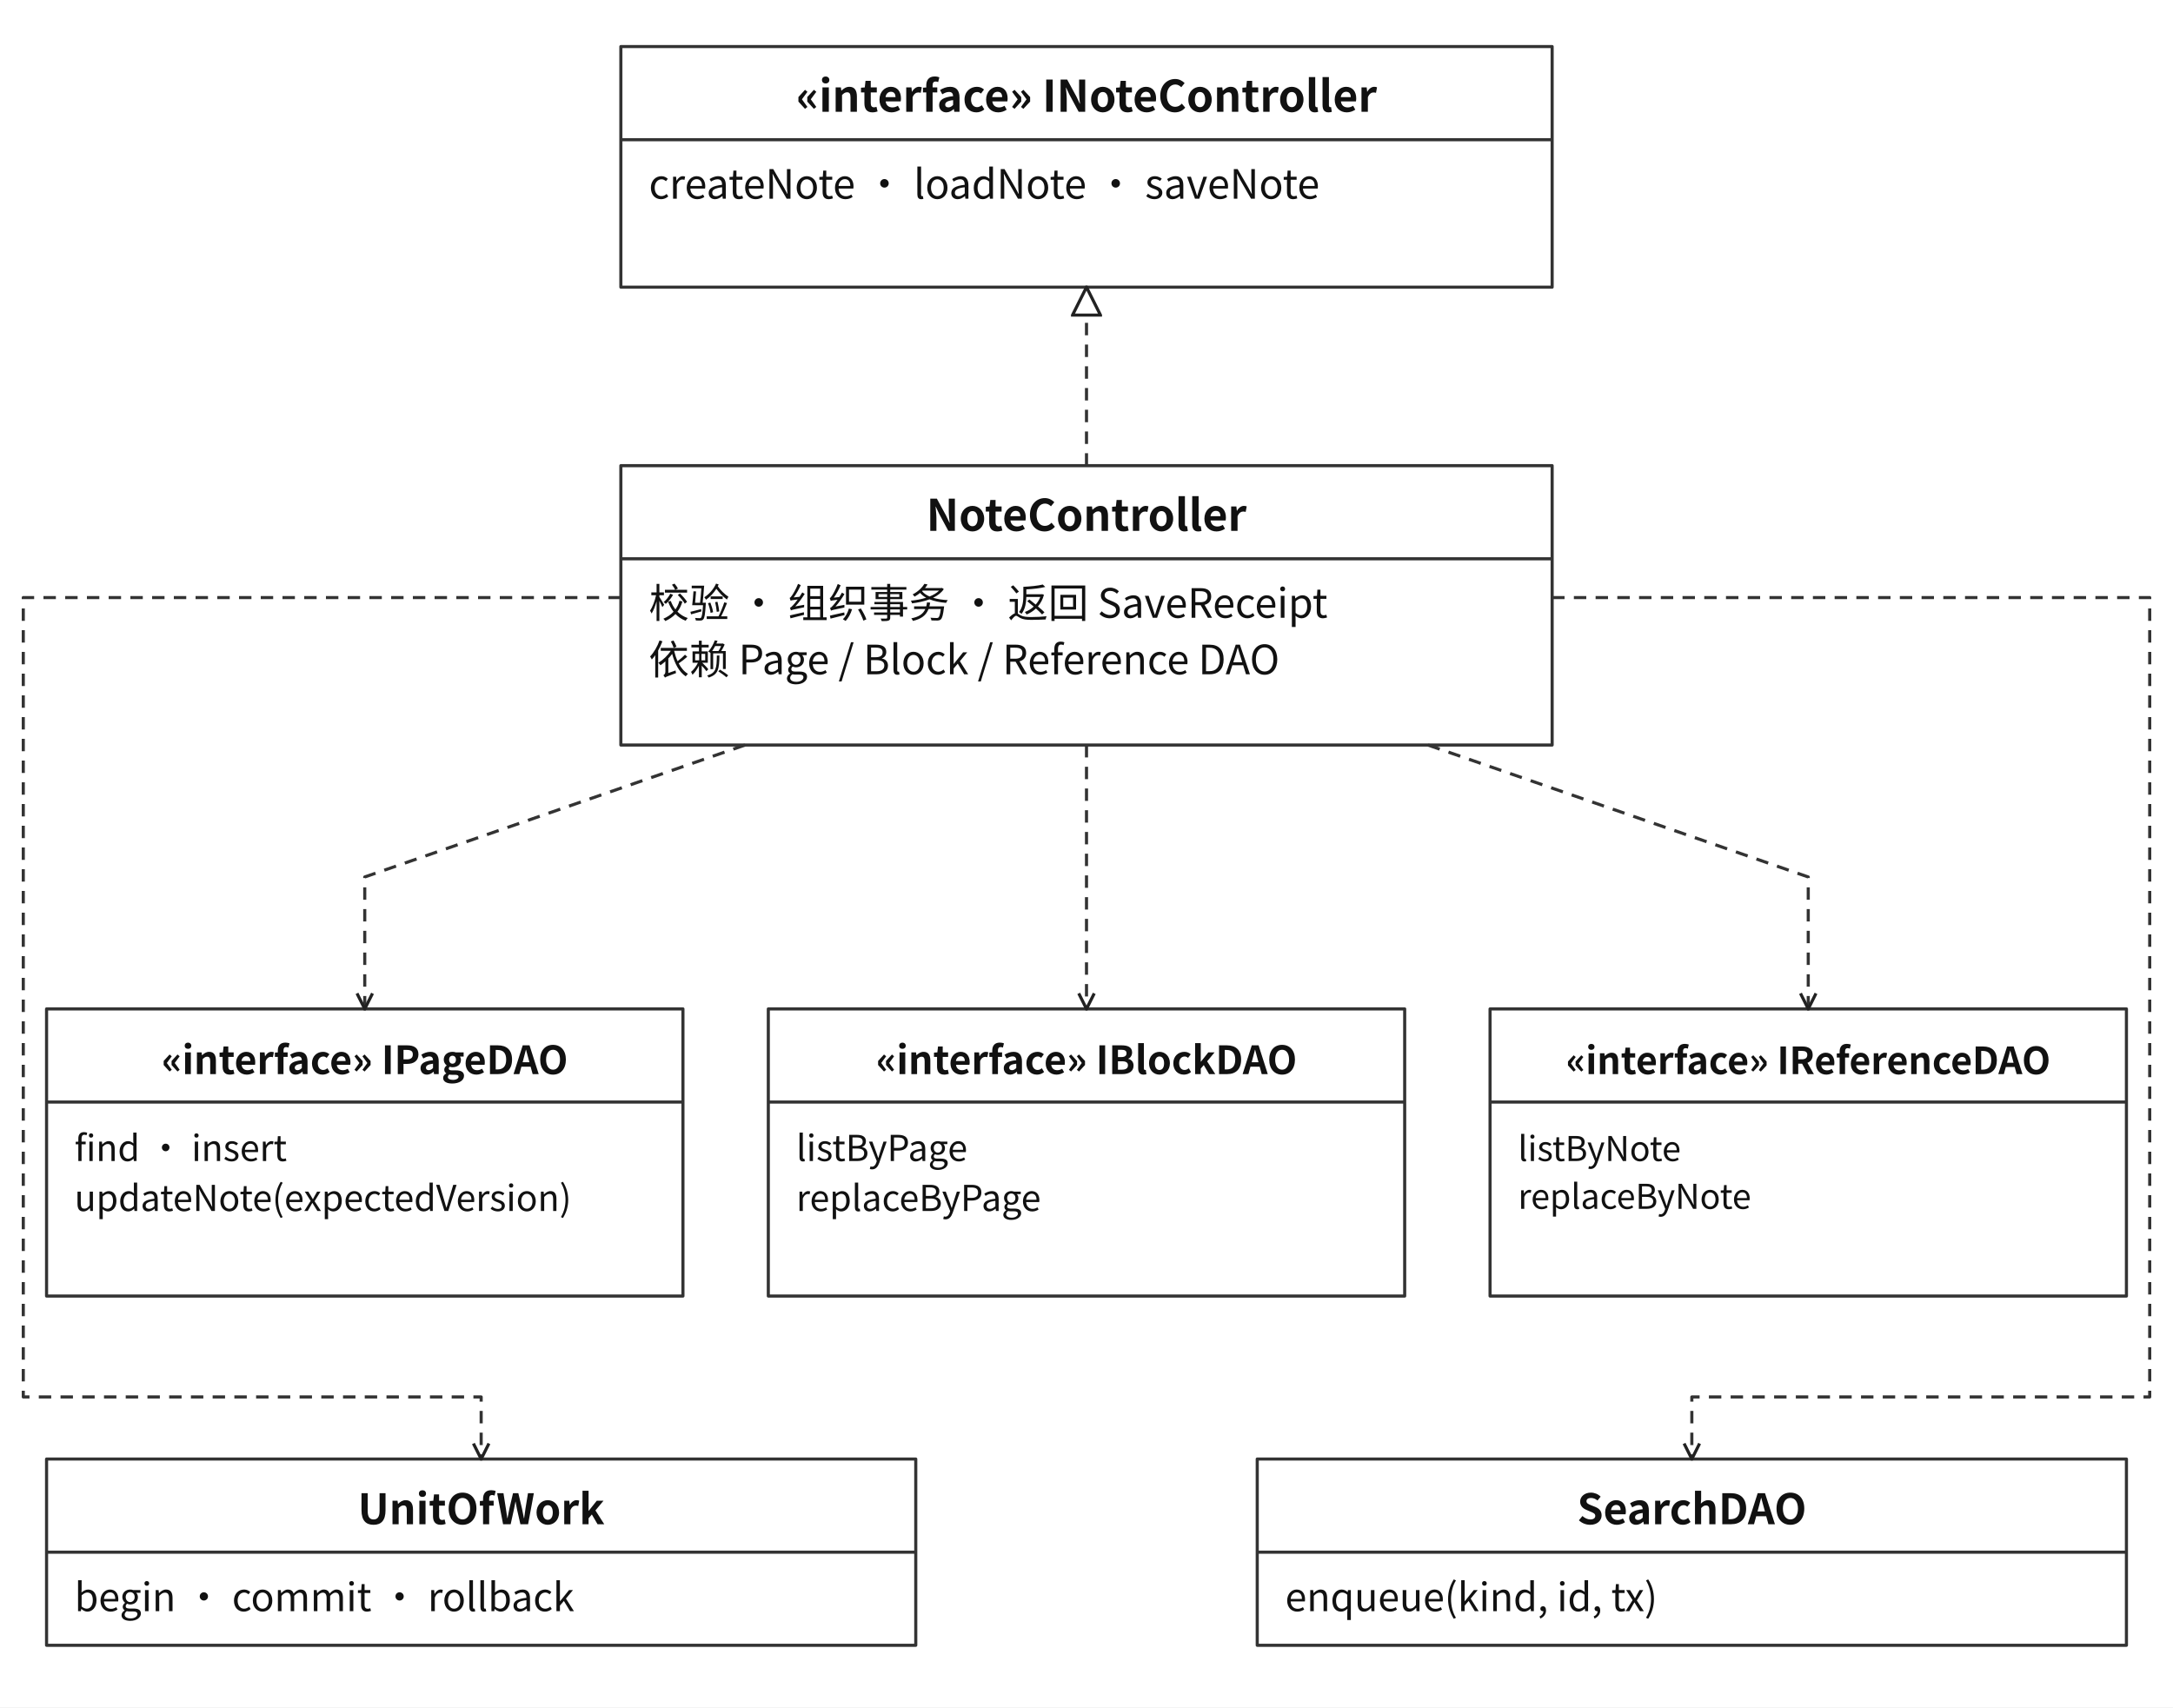
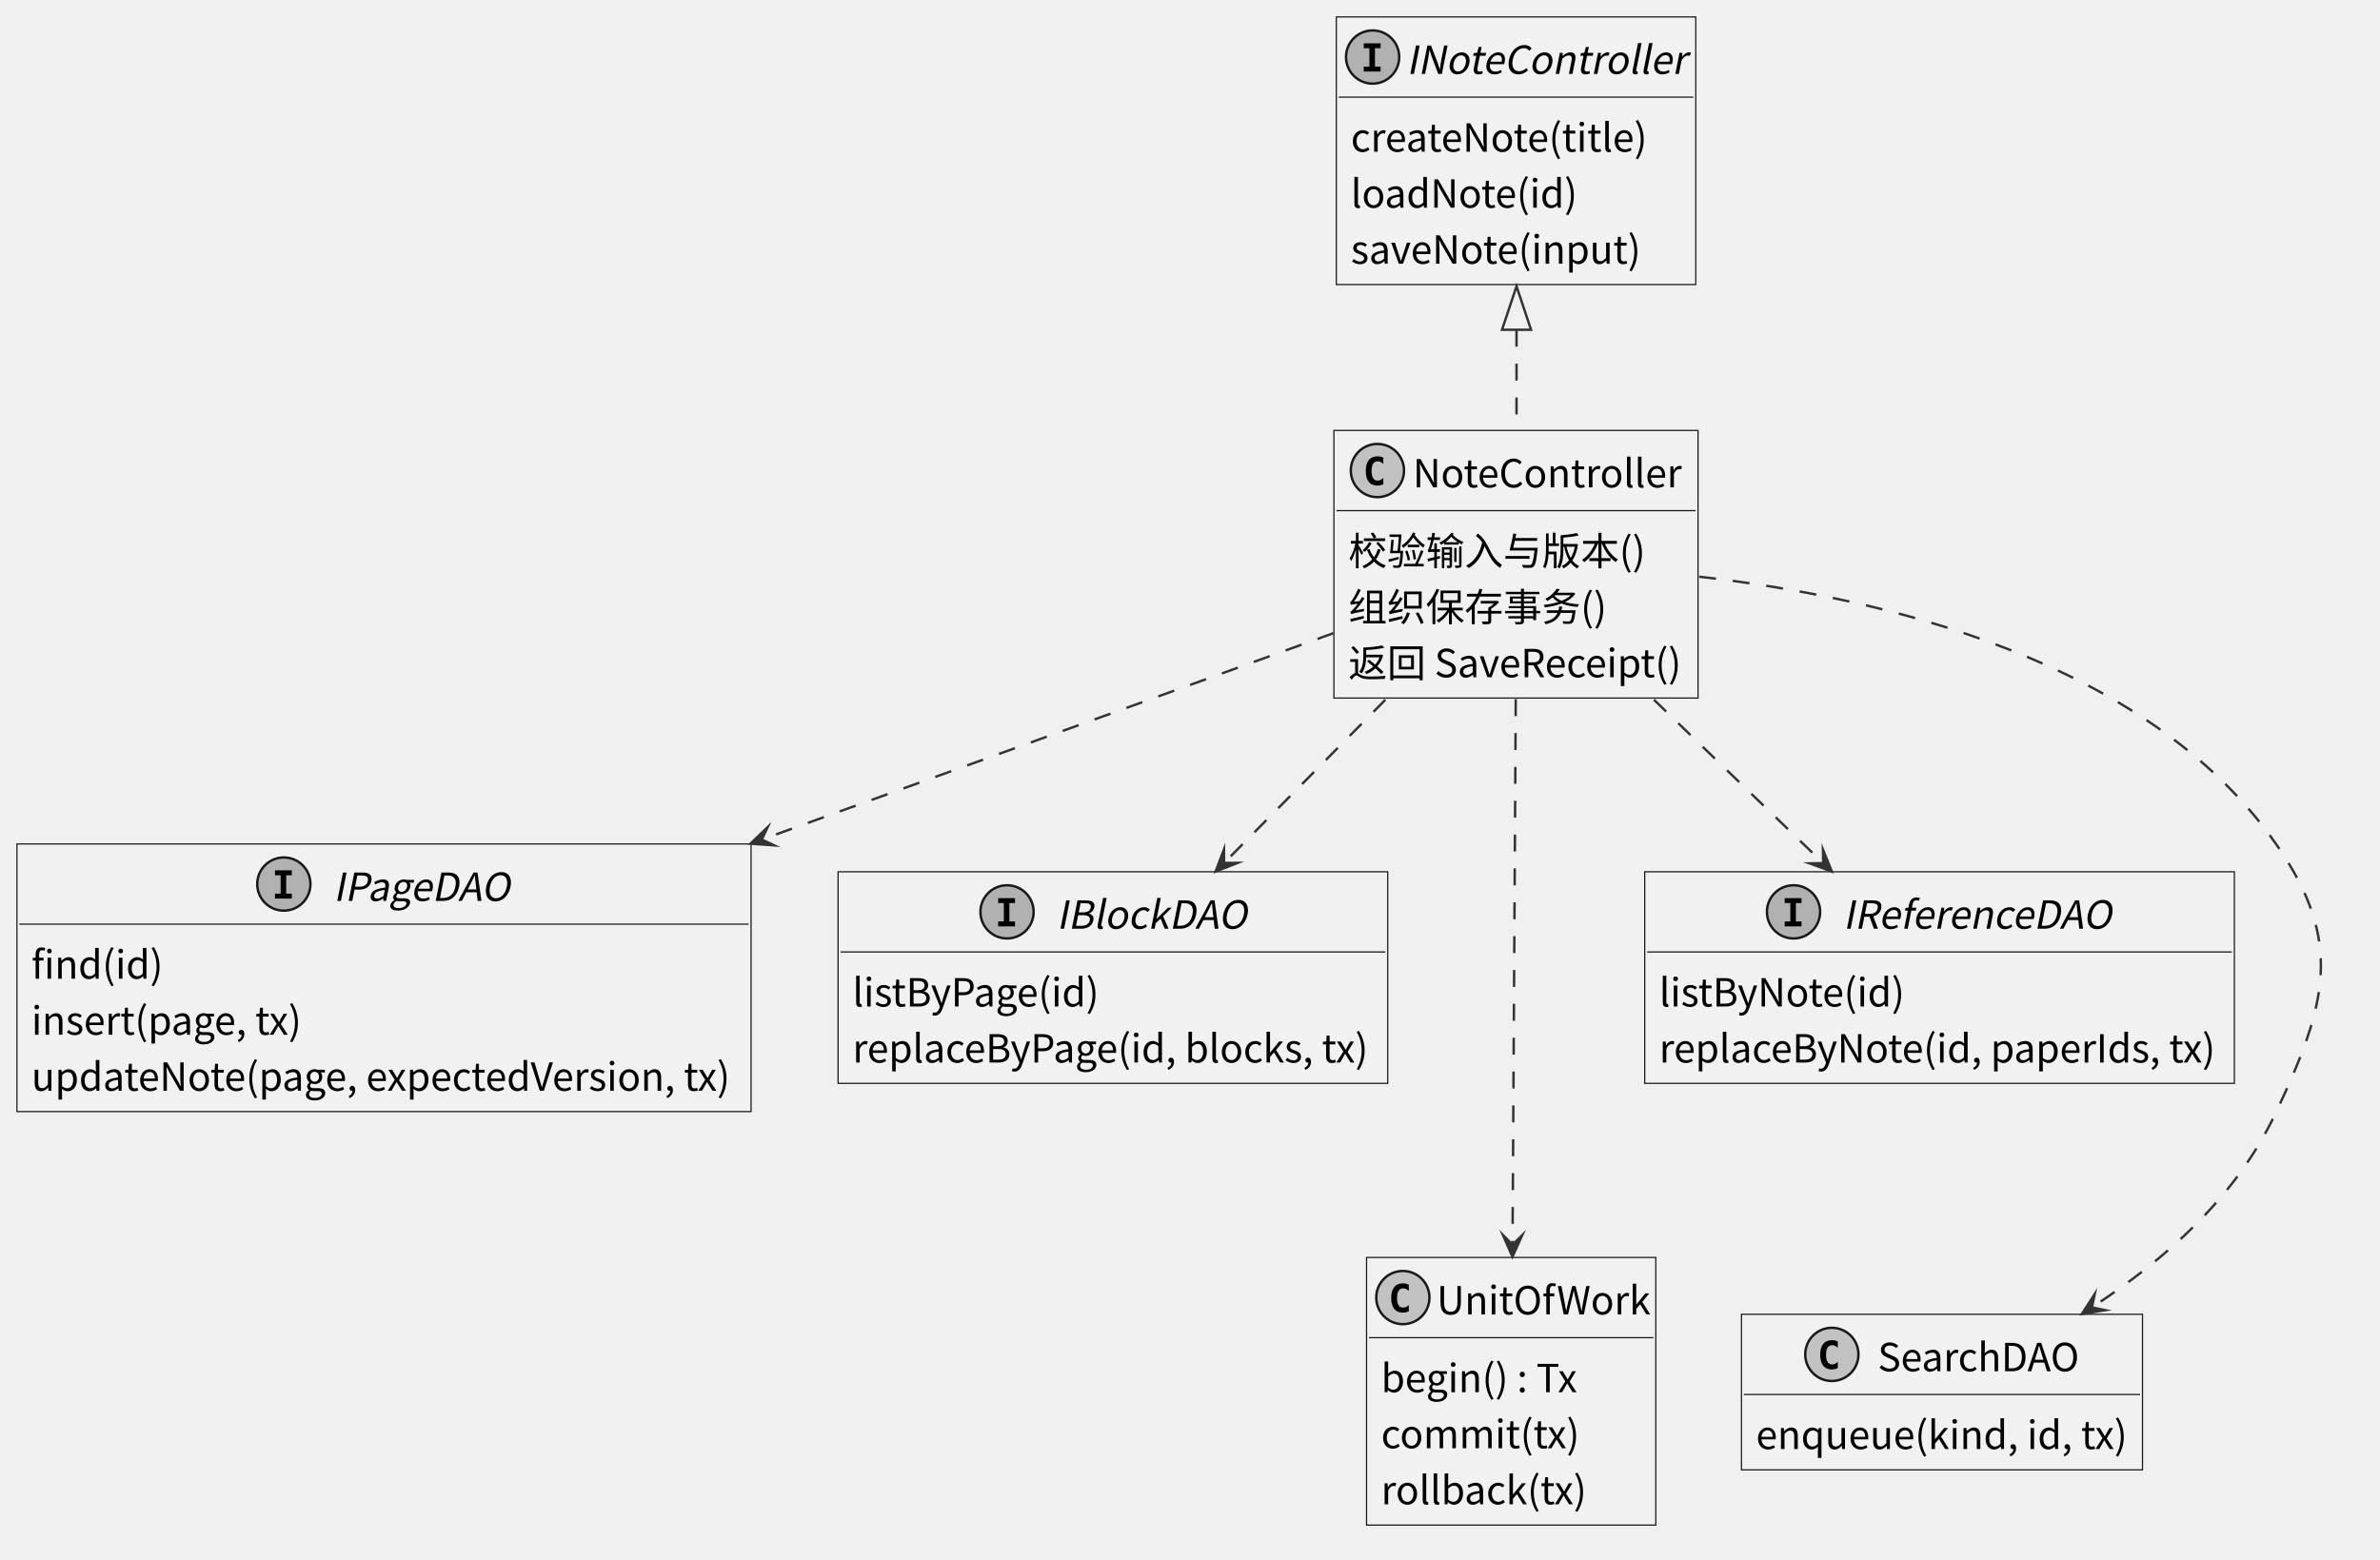
- <svg xmlns="http://www.w3.org/2000/svg" width="1400" height="1100" viewBox="0 0 1400 1100">
-   <defs>
-     <marker id="arrow" viewBox="0 0 12 12" refX="11" refY="6" markerWidth="12" markerHeight="12" orient="auto-start-reverse" markerUnits="userSpaceOnUse">
-       <path d="M1 1 L11 6 L1 11" fill="none" stroke="#222" stroke-width="2" />
-     </marker>
-     <marker id="triangle" viewBox="0 0 20 20" refX="19" refY="10" markerWidth="20" markerHeight="20" orient="auto" markerUnits="userSpaceOnUse">
-       <path d="M1 1 L19 10 L1 19 Z" fill="white" stroke="#222" stroke-width="2" />
-     </marker>
-     <marker id="diamond" viewBox="0 0 22 16" refX="1" refY="8" markerWidth="22" markerHeight="16" orient="auto-start-reverse" markerUnits="userSpaceOnUse">
-       <path d="M1 8 L11 1 L21 8 L11 15 Z" fill="#222" />
-     </marker>
-   </defs>
-   <rect width="1400" height="1100" fill="white" />
-   <g font-family="Noto Sans CJK SC, sans-serif" fill="#111" stroke-linejoin="round">
-     <rect x="400" y="30" width="600" height="155" fill="white" stroke="#333" stroke-width="2" rx="0" />
-     <text x="700.0" y="72.0" text-anchor="middle" font-size="28" font-weight="bold">«interface» INoteController</text>
-     <line x1="400" y1="90" x2="1000" y2="90" stroke="#333" stroke-width="2" />
-     <text x="418" y="128.0" text-anchor="start" font-size="26">createNote · loadNote · saveNote</text>
-     <rect x="400" y="300" width="600" height="180" fill="white" stroke="#333" stroke-width="2" rx="0" />
-     <text x="700.0" y="342.0" text-anchor="middle" font-size="28" font-weight="bold">NoteController</text>
-     <line x1="400" y1="360" x2="1000" y2="360" stroke="#333" stroke-width="2" />
-     <text x="418" y="398.0" text-anchor="start" font-size="26">校验 · 组织事务 · 返回 SaveReceipt</text>
-     <text x="418" y="434.4" text-anchor="start" font-size="26">依赖 Page / Block / Reference DAO</text>
-     <line x1="700" y1="300" x2="700" y2="185" stroke="#333" stroke-width="2" stroke-dasharray="8 6" marker-end="url(#triangle)" />
-     <rect x="30" y="650" width="410" height="185" fill="white" stroke="#333" stroke-width="2" rx="0" />
-     <text x="235.0" y="692.0" text-anchor="middle" font-size="25" font-weight="bold">«interface» IPageDAO</text>
-     <line x1="30" y1="710" x2="440" y2="710" stroke="#333" stroke-width="2" />
-     <text x="48" y="748.0" text-anchor="start" font-size="23">find · insert</text>
-     <text x="48" y="780.2" text-anchor="start" font-size="23">updateNote(expectedVersion)</text>
-     <rect x="495" y="650" width="410" height="185" fill="white" stroke="#333" stroke-width="2" rx="0" />
-     <text x="700.0" y="692.0" text-anchor="middle" font-size="25" font-weight="bold">«interface» IBlockDAO</text>
-     <line x1="495" y1="710" x2="905" y2="710" stroke="#333" stroke-width="2" />
-     <text x="513" y="748.0" text-anchor="start" font-size="23">listByPage</text>
-     <text x="513" y="780.2" text-anchor="start" font-size="23">replaceByPage</text>
-     <rect x="960" y="650" width="410" height="185" fill="white" stroke="#333" stroke-width="2" rx="0" />
-     <text x="1165.0" y="692.0" text-anchor="middle" font-size="24" font-weight="bold">«interface» IReferenceDAO</text>
-     <line x1="960" y1="710" x2="1370" y2="710" stroke="#333" stroke-width="2" />
-     <text x="978" y="748.0" text-anchor="start" font-size="22">listByNote</text>
-     <text x="978" y="778.8" text-anchor="start" font-size="22">replaceByNote</text>
-     <polyline points="480,480 235,565 235,650" fill="none" stroke="#333" stroke-width="2" stroke-dasharray="8 6" marker-end="url(#arrow)" />
-     <line x1="700" y1="480" x2="700" y2="650" stroke="#333" stroke-width="2" stroke-dasharray="8 6" marker-end="url(#arrow)" />
-     <polyline points="920,480 1165,565 1165,650" fill="none" stroke="#333" stroke-width="2" stroke-dasharray="8 6" marker-end="url(#arrow)" />
-     <rect x="30" y="940" width="560" height="120" fill="white" stroke="#333" stroke-width="2" rx="0" />
-     <text x="310.0" y="982.0" text-anchor="middle" font-size="27" font-weight="bold">UnitOfWork</text>
-     <line x1="30" y1="1000" x2="590" y2="1000" stroke="#333" stroke-width="2" />
-     <text x="48" y="1038.0" text-anchor="start" font-size="25">begin · commit · rollback</text>
-     <rect x="810" y="940" width="560" height="120" fill="white" stroke="#333" stroke-width="2" rx="0" />
-     <text x="1090.0" y="982.0" text-anchor="middle" font-size="27" font-weight="bold">SearchDAO</text>
-     <line x1="810" y1="1000" x2="1370" y2="1000" stroke="#333" stroke-width="2" />
-     <text x="828" y="1038.0" text-anchor="start" font-size="25">enqueue(kind, id, tx)</text>
-     <polyline points="400,385 15,385 15,900 310,900 310,940" fill="none" stroke="#333" stroke-width="2" stroke-dasharray="8 6" marker-end="url(#arrow)" />
-     <polyline points="1000,385 1385,385 1385,900 1090,900 1090,940" fill="none" stroke="#333" stroke-width="2" stroke-dasharray="8 6" marker-end="url(#arrow)" />
+ <svg xmlns="http://www.w3.org/2000/svg" version="1.1" data-diagram-type="CLASS" style="width:984px;height:645px;background:#FFFFFF;" width="984px" height="645px" viewBox="0 0 984 645" zoomAndPan="magnify" preserveAspectRatio="none" contentStyleType="text/css">
+   <defs />
+   <g font-family="sans-serif" lengthAdjust="spacing">
+     <g class="entity" data-qualified-name="INoteController" id="ent0001" data-source-line="11">
+       <rect x="552.5" y="7" width="148.608" height="110.672" fill="#F1F1F1" style="stroke:#181818;stroke-width:0.5;" />
+       <ellipse cx="567.5" cy="23.584" rx="11" ry="11" fill="#B1B1B1" style="stroke:#181818;stroke-width:1;" />
+       <path d="M563.844,19.943 L563.844,17.912 L570.797,17.912 L570.797,19.943 L568.469,19.943 L568.469,27.553 L570.797,27.553 L570.797,29.584 L563.844,29.584 L563.844,27.553 L566.172,27.553 L566.172,19.943 L563.844,19.943 Z " fill="#000" />
+       <text x="581.5" y="30.56" fill="#000" font-size="16" textLength="116.608" font-style="italic" font-family="Noto Sans CJK SC">INoteController</text>
+       <line x1="553.5" y1="40.168" x2="700.108" y2="40.168" style="stroke:#181818;stroke-width:0.5;" />
+       <text x="558.5" y="62.728" fill="#000" font-size="16" textLength="123.984" font-family="Noto Sans CJK SC">createNote(title)</text>
+       <text x="558.5" y="85.896" fill="#000" font-size="16" textLength="94.464" font-family="Noto Sans CJK SC">loadNote(id)</text>
+       <text x="558.5" y="109.064" fill="#000" font-size="16" textLength="120.496" font-family="Noto Sans CJK SC">saveNote(input)</text>
+     </g>
+     <g class="entity" data-qualified-name="NoteController" id="ent0002" data-source-line="16">
+       <rect x="551.5" y="178" width="150.544" height="110.672" fill="#F1F1F1" style="stroke:#181818;stroke-width:0.5;" />
+       <ellipse cx="569.481" cy="194.584" rx="11" ry="11" fill="#C2C2C2" style="stroke:#181818;stroke-width:1;" />
+       <path d="M571.934,200.24 Q571.387,200.522 570.778,200.662 Q570.184,200.818 569.512,200.818 Q567.153,200.818 565.903,199.256 Q564.668,197.693 564.668,194.756 Q564.668,191.818 565.903,190.272 Q567.153,188.709 569.512,188.709 Q570.184,188.709 570.793,188.85 Q571.403,188.99 571.934,189.272 L571.934,191.834 Q571.34,191.287 570.778,191.037 Q570.215,190.772 569.621,190.772 Q568.356,190.772 567.715,191.787 Q567.075,192.787 567.075,194.756 Q567.075,196.725 567.715,197.74 Q568.356,198.74 569.621,198.74 Q570.215,198.74 570.778,198.49 Q571.34,198.225 571.934,197.678 L571.934,200.24 Z " fill="#000" />
+       <text x="584.143" y="201.56" fill="#000" font-size="16" textLength="111.92" font-family="Noto Sans CJK SC">NoteController</text>
+       <line x1="552.5" y1="211.168" x2="701.044" y2="211.168" style="stroke:#181818;stroke-width:0.5;" />
+       <text x="557.5" y="233.728" fill="#000" font-size="16" textLength="122.816" font-family="Noto Sans CJK SC">校验输入与版本()</text>
+       <text x="557.5" y="256.896" fill="#000" font-size="16" textLength="106.816" font-family="Noto Sans CJK SC">组织保存事务()</text>
+       <text x="557.5" y="280.064" fill="#000" font-size="16" textLength="138.544" font-family="Noto Sans CJK SC">返回 SaveReceipt()</text>
+     </g>
+     <g class="entity" data-qualified-name="IPageDAO" id="ent0003" data-source-line="21">
+       <rect x="7" y="349" width="303.521" height="110.672" fill="#F1F1F1" style="stroke:#181818;stroke-width:0.5;" />
+       <ellipse cx="117.35" cy="365.584" rx="11" ry="11" fill="#B1B1B1" style="stroke:#181818;stroke-width:1;" />
+       <path d="M113.694,361.943 L113.694,359.912 L120.647,359.912 L120.647,361.943 L118.319,361.943 L118.319,369.553 L120.647,369.553 L120.647,371.584 L113.694,371.584 L113.694,369.553 L116.022,369.553 L116.022,361.943 L113.694,361.943 Z " fill="#000" />
+       <text x="137.85" y="372.56" fill="#000" font-size="16" textLength="74.32" font-style="italic" font-family="Noto Sans CJK SC">IPageDAO</text>
+       <line x1="8" y1="382.168" x2="309.521" y2="382.168" style="stroke:#181818;stroke-width:0.5;" />
+       <text x="13" y="404.728" fill="#000" font-size="16" textLength="54.416" font-family="Noto Sans CJK SC">find(id)</text>
+       <text x="13" y="427.896" fill="#000" font-size="16" textLength="112.416" font-family="Noto Sans CJK SC">insert(page, tx)</text>
+       <text x="13" y="451.064" fill="#000" font-size="16" textLength="291.521" font-family="Noto Sans CJK SC">updateNote(page, expectedVersion, tx)</text>
+     </g>
+     <g class="entity" data-qualified-name="IBlockDAO" id="ent0004" data-source-line="26">
+       <rect x="346.5" y="360.5" width="227.248" height="87.504" fill="#F1F1F1" style="stroke:#181818;stroke-width:0.5;" />
+       <ellipse cx="416.354" cy="377.084" rx="11" ry="11" fill="#B1B1B1" style="stroke:#181818;stroke-width:1;" />
+       <path d="M412.698,373.443 L412.698,371.412 L419.651,371.412 L419.651,373.443 L417.323,373.443 L417.323,381.053 L419.651,381.053 L419.651,383.084 L412.698,383.084 L412.698,381.053 L415.026,381.053 L415.026,373.443 L412.698,373.443 Z " fill="#000" />
+       <text x="436.854" y="384.06" fill="#000" font-size="16" textLength="79.04" font-style="italic" font-family="Noto Sans CJK SC">IBlockDAO</text>
+       <line x1="347.5" y1="393.668" x2="572.748" y2="393.668" style="stroke:#181818;stroke-width:0.5;" />
+       <text x="352.5" y="416.228" fill="#000" font-size="16" textLength="103.472" font-family="Noto Sans CJK SC">listByPage(id)</text>
+       <text x="352.5" y="439.396" fill="#000" font-size="16" textLength="215.248" font-family="Noto Sans CJK SC">replaceByPage(id, blocks, tx)</text>
+     </g>
+     <g class="entity" data-qualified-name="IReferenceDAO" id="ent0005" data-source-line="30">
+       <rect x="680" y="360.5" width="243.792" height="87.504" fill="#F1F1F1" style="stroke:#181818;stroke-width:0.5;" />
+       <ellipse cx="741.526" cy="377.084" rx="11" ry="11" fill="#B1B1B1" style="stroke:#181818;stroke-width:1;" />
+       <path d="M737.87,373.443 L737.87,371.412 L744.823,371.412 L744.823,373.443 L742.495,373.443 L742.495,381.053 L744.823,381.053 L744.823,383.084 L737.87,383.084 L737.87,381.053 L740.198,381.053 L740.198,373.443 L737.87,373.443 Z " fill="#000" />
+       <text x="762.026" y="384.06" fill="#000" font-size="16" textLength="112.24" font-style="italic" font-family="Noto Sans CJK SC">IReferenceDAO</text>
+       <line x1="681" y1="393.668" x2="922.792" y2="393.668" style="stroke:#181818;stroke-width:0.5;" />
+       <text x="686" y="416.228" fill="#000" font-size="16" textLength="102.608" font-family="Noto Sans CJK SC">listByNote(id)</text>
+       <text x="686" y="439.396" fill="#000" font-size="16" textLength="231.792" font-family="Noto Sans CJK SC">replaceByNote(id, paperIds, tx)</text>
+     </g>
+     <g class="entity" data-qualified-name="UnitOfWork" id="ent0006" data-source-line="34">
+       <rect x="565" y="520" width="119.584" height="110.672" fill="#F1F1F1" style="stroke:#181818;stroke-width:0.5;" />
+       <ellipse cx="580" cy="536.584" rx="11" ry="11" fill="#C2C2C2" style="stroke:#181818;stroke-width:1;" />
+       <path d="M582.453,542.24 Q581.906,542.522 581.297,542.662 Q580.703,542.818 580.031,542.818 Q577.672,542.818 576.422,541.256 Q575.188,539.693 575.188,536.756 Q575.188,533.818 576.422,532.272 Q577.672,530.709 580.031,530.709 Q580.703,530.709 581.313,530.85 Q581.922,530.99 582.453,531.272 L582.453,533.834 Q581.859,533.287 581.297,533.037 Q580.734,532.772 580.141,532.772 Q578.875,532.772 578.234,533.787 Q577.594,534.787 577.594,536.756 Q577.594,538.725 578.234,539.74 Q578.875,540.74 580.141,540.74 Q580.734,540.74 581.297,540.49 Q581.859,540.225 582.453,539.678 L582.453,542.24 Z " fill="#000" />
+       <text x="594" y="543.56" fill="#000" font-size="16" textLength="87.584" font-family="Noto Sans CJK SC">UnitOfWork</text>
+       <line x1="566" y1="553.168" x2="683.584" y2="553.168" style="stroke:#181818;stroke-width:0.5;" />
+       <text x="571" y="575.728" fill="#000" font-size="16" textLength="81.92" font-family="Noto Sans CJK SC">begin() : Tx</text>
+       <text x="571" y="598.896" fill="#000" font-size="16" textLength="82.736" font-family="Noto Sans CJK SC">commit(tx)</text>
+       <text x="571" y="622.064" fill="#000" font-size="16" textLength="85.696" font-family="Noto Sans CJK SC">rollback(tx)</text>
+     </g>
+     <g class="entity" data-qualified-name="SearchDAO" id="ent0007" data-source-line="39">
+       <rect x="720" y="543.5" width="165.808" height="64.336" fill="#F1F1F1" style="stroke:#181818;stroke-width:0.5;" />
+       <ellipse cx="757.37" cy="560.084" rx="11" ry="11" fill="#C2C2C2" style="stroke:#181818;stroke-width:1;" />
+       <path d="M759.824,565.74 Q759.277,566.022 758.667,566.162 Q758.074,566.318 757.402,566.318 Q755.042,566.318 753.792,564.756 Q752.558,563.193 752.558,560.256 Q752.558,557.318 753.792,555.772 Q755.042,554.209 757.402,554.209 Q758.074,554.209 758.683,554.35 Q759.292,554.49 759.824,554.772 L759.824,557.334 Q759.23,556.787 758.667,556.537 Q758.105,556.272 757.511,556.272 Q756.245,556.272 755.605,557.287 Q754.964,558.287 754.964,560.256 Q754.964,562.225 755.605,563.24 Q756.245,564.24 757.511,564.24 Q758.105,564.24 758.667,563.99 Q759.23,563.725 759.824,563.178 L759.824,565.74 Z " fill="#000" />
+       <text x="776.342" y="567.06" fill="#000" font-size="16" textLength="84.096" font-family="Noto Sans CJK SC">SearchDAO</text>
+       <line x1="721" y1="576.668" x2="884.808" y2="576.668" style="stroke:#181818;stroke-width:0.5;" />
+       <text x="726" y="599.228" fill="#000" font-size="16" textLength="153.808" font-family="Noto Sans CJK SC">enqueue(kind, id, tx)</text>
+     </g>
+     <g class="link" data-entity-1="ent0001" data-entity-2="ent0002" id="lnk8" data-source-line="42" data-link-type="extension">
+       <path d="M627,136.37 C627,155.45 627,158.84 627,177.91" style="stroke:#333;stroke-width:1;stroke-dasharray:7,7;" fill="none" id="INoteController-backto-NoteController" codeLine="42" />
+       <polygon points="627,118.37,621,136.37,633,136.37,627,118.37" fill="none" style="stroke:#333;stroke-width:1;stroke-linejoin:miter;stroke-miterlimit:10;" />
+     </g>
+     <g class="link" data-entity-1="ent0002" data-entity-2="ent0003" id="lnk9" data-source-line="43" data-link-type="dependency">
+       <path d="M551.29,261.84 C486.35,285.29 395.513,318.091 314.973,347.181" style="stroke:#333;stroke-width:1;stroke-dasharray:7,7;" fill="none" id="NoteController-to-IPageDAO" codeLine="43" />
+       <polygon points="310.27,348.88,320.094,349.585,314.973,347.181,317.376,342.061,310.27,348.88" fill="#333" style="stroke:#333;stroke-width:1;stroke-linejoin:miter;stroke-miterlimit:10;" />
+     </g>
+     <g class="link" data-entity-1="ent0002" data-entity-2="ent0004" id="lnk10" data-source-line="44" data-link-type="dependency">
+       <path d="M572.78,289.37 C550.02,312.4 527.444,335.243 506.094,356.853" style="stroke:#333;stroke-width:1;stroke-dasharray:7,7;" fill="none" id="NoteController-to-IBlockDAO" codeLine="44" />
+       <polygon points="502.58,360.41,511.751,356.819,506.094,356.853,506.06,351.196,502.58,360.41" fill="#333" style="stroke:#333;stroke-width:1;stroke-linejoin:miter;stroke-miterlimit:10;" />
+     </g>
+     <g class="link" data-entity-1="ent0002" data-entity-2="ent0005" id="lnk11" data-source-line="45" data-link-type="dependency">
+       <path d="M683.82,289.37 C707.67,312.4 731.414,335.326 753.784,356.936" style="stroke:#333;stroke-width:1;stroke-dasharray:7,7;" fill="none" id="NoteController-to-IReferenceDAO" codeLine="45" />
+       <polygon points="757.38,360.41,753.686,351.28,753.784,356.936,748.128,357.034,757.38,360.41" fill="#333" style="stroke:#333;stroke-width:1;stroke-linejoin:miter;stroke-miterlimit:10;" />
+     </g>
+     <g class="link" data-entity-1="ent0002" data-entity-2="ent0006" id="lnk12" data-source-line="46" data-link-type="dependency">
+       <path d="M626.68,289.13 C626.31,352.48 625.73,451.31 625.35,514.73" style="stroke:#333;stroke-width:1;stroke-dasharray:7,7;" fill="none" id="NoteController-to-UnitOfWork" codeLine="46" />
+       <polygon points="625.32,519.73,629.374,510.754,625.35,514.73,621.374,510.706,625.32,519.73" fill="#333" style="stroke:#333;stroke-width:1;stroke-linejoin:miter;stroke-miterlimit:10;" />
+     </g>
+     <g class="link" data-entity-1="ent0002" data-entity-2="ent0007" id="lnk13" data-source-line="47" data-link-type="dependency">
+       <path d="M702.5,238.48 C777.05,246.9 887.44,272.46 941,349 C969.28,389.42 961.97,415.35 941,460 C924.32,495.5 894.813,521.061 864.903,540.641" style="stroke:#333;stroke-width:1;stroke-dasharray:7,7;" fill="none" id="NoteController-to-SearchDAO" codeLine="47" />
+       <polygon points="860.72,543.38,870.441,541.797,864.903,540.641,866.059,535.104,860.72,543.38" fill="#333" style="stroke:#333;stroke-width:1;stroke-linejoin:miter;stroke-miterlimit:10;" />
+     </g>
  </g>
</svg>
